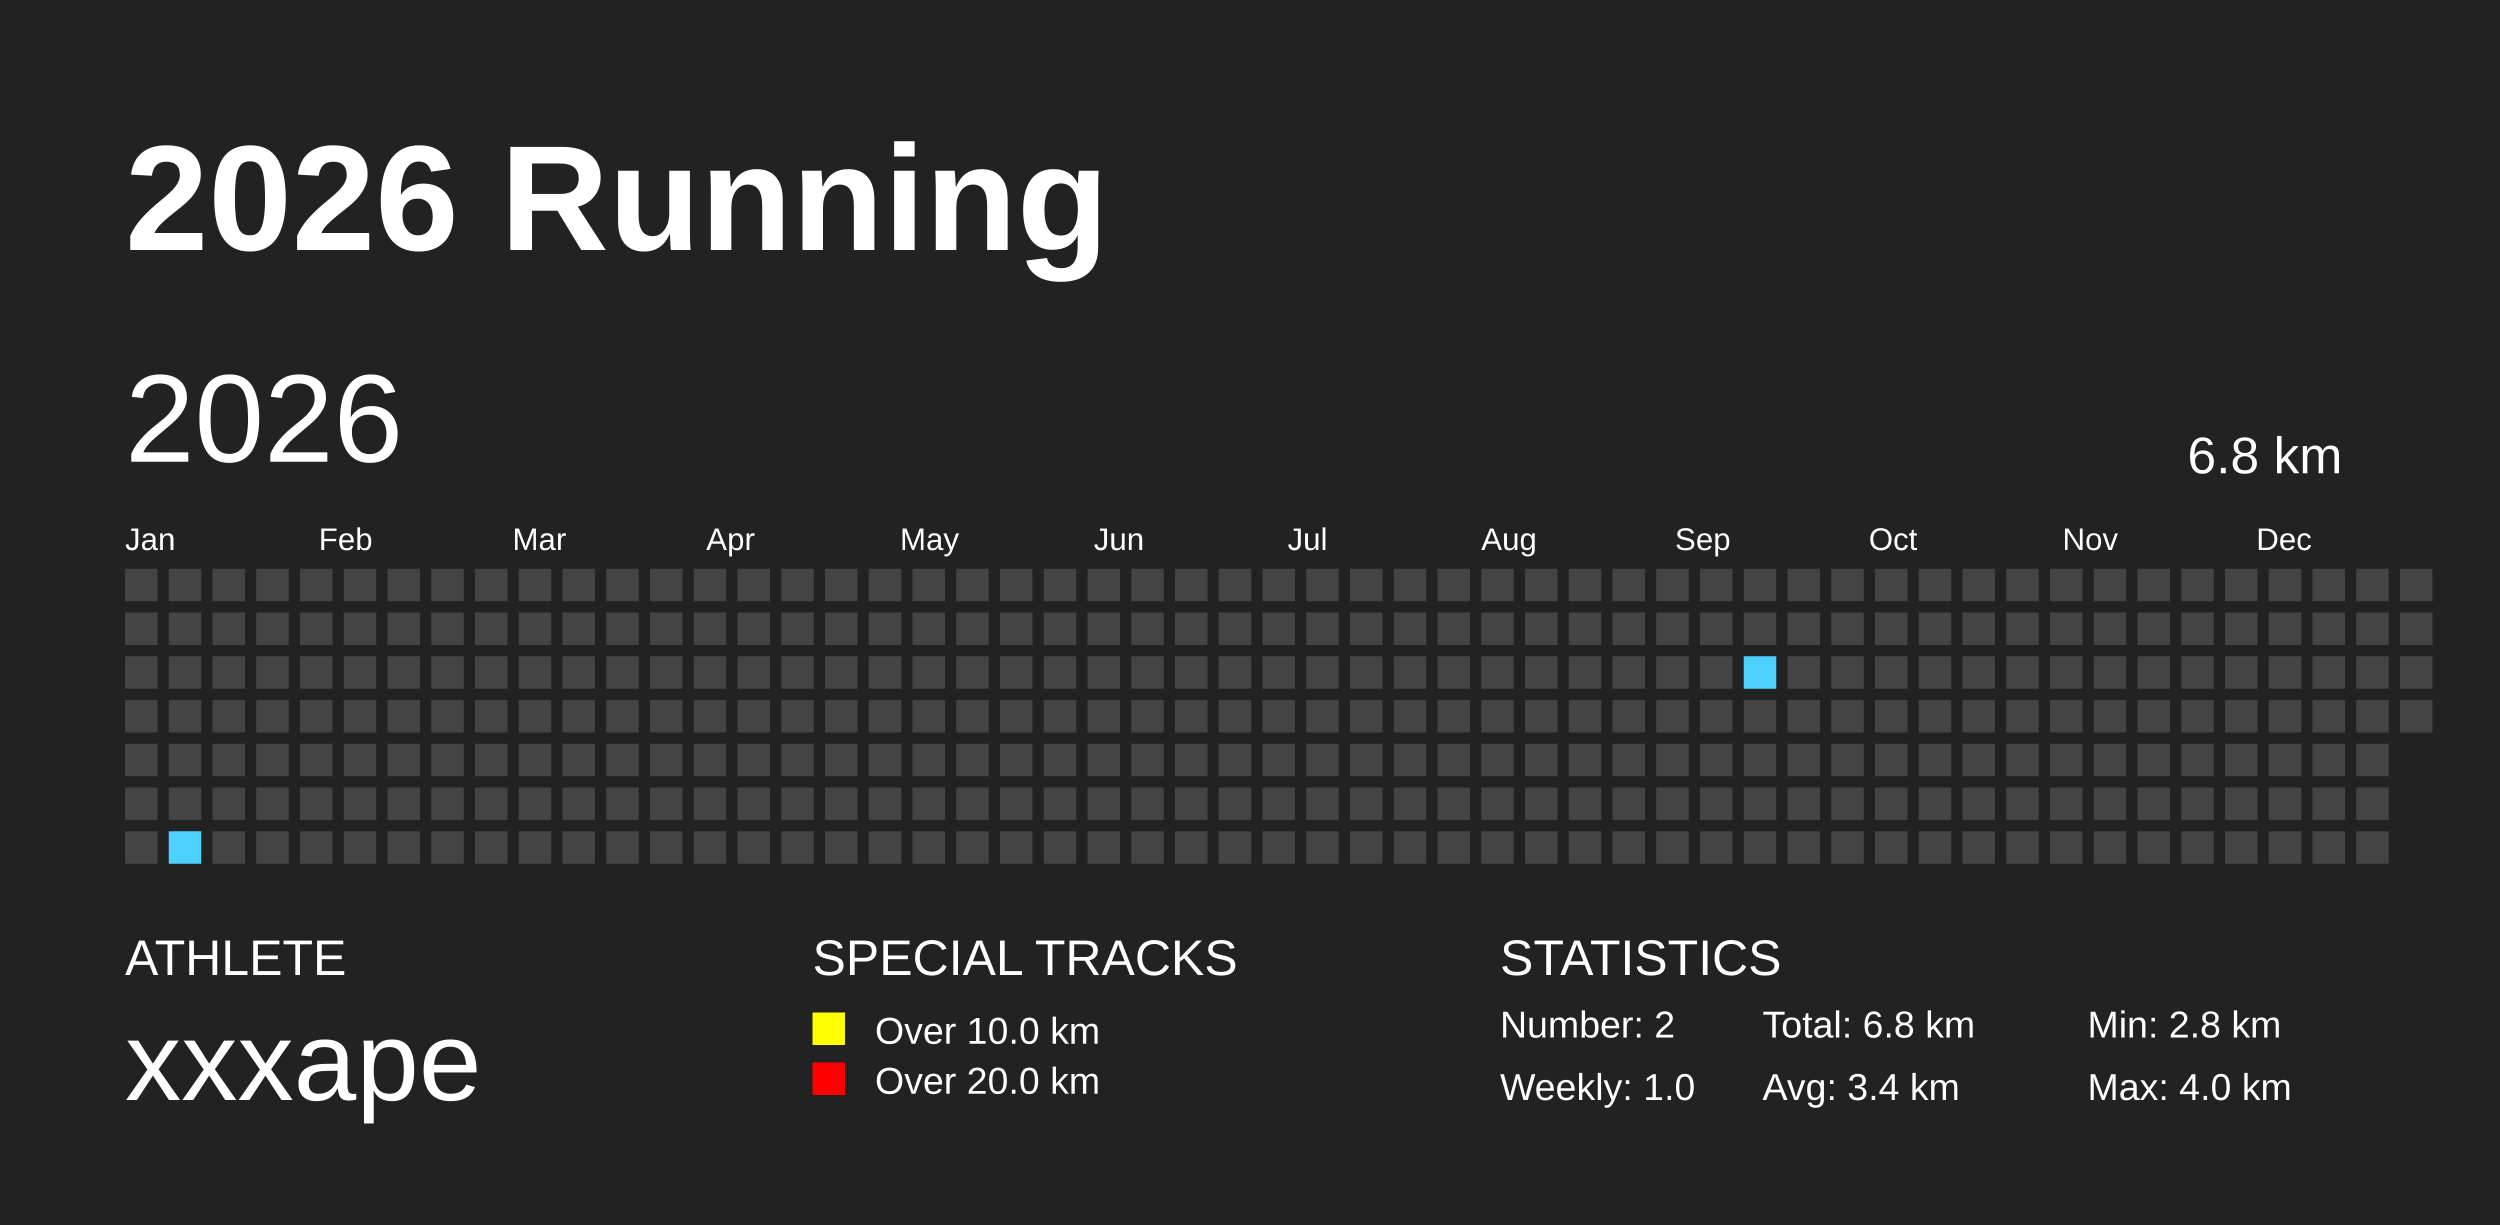
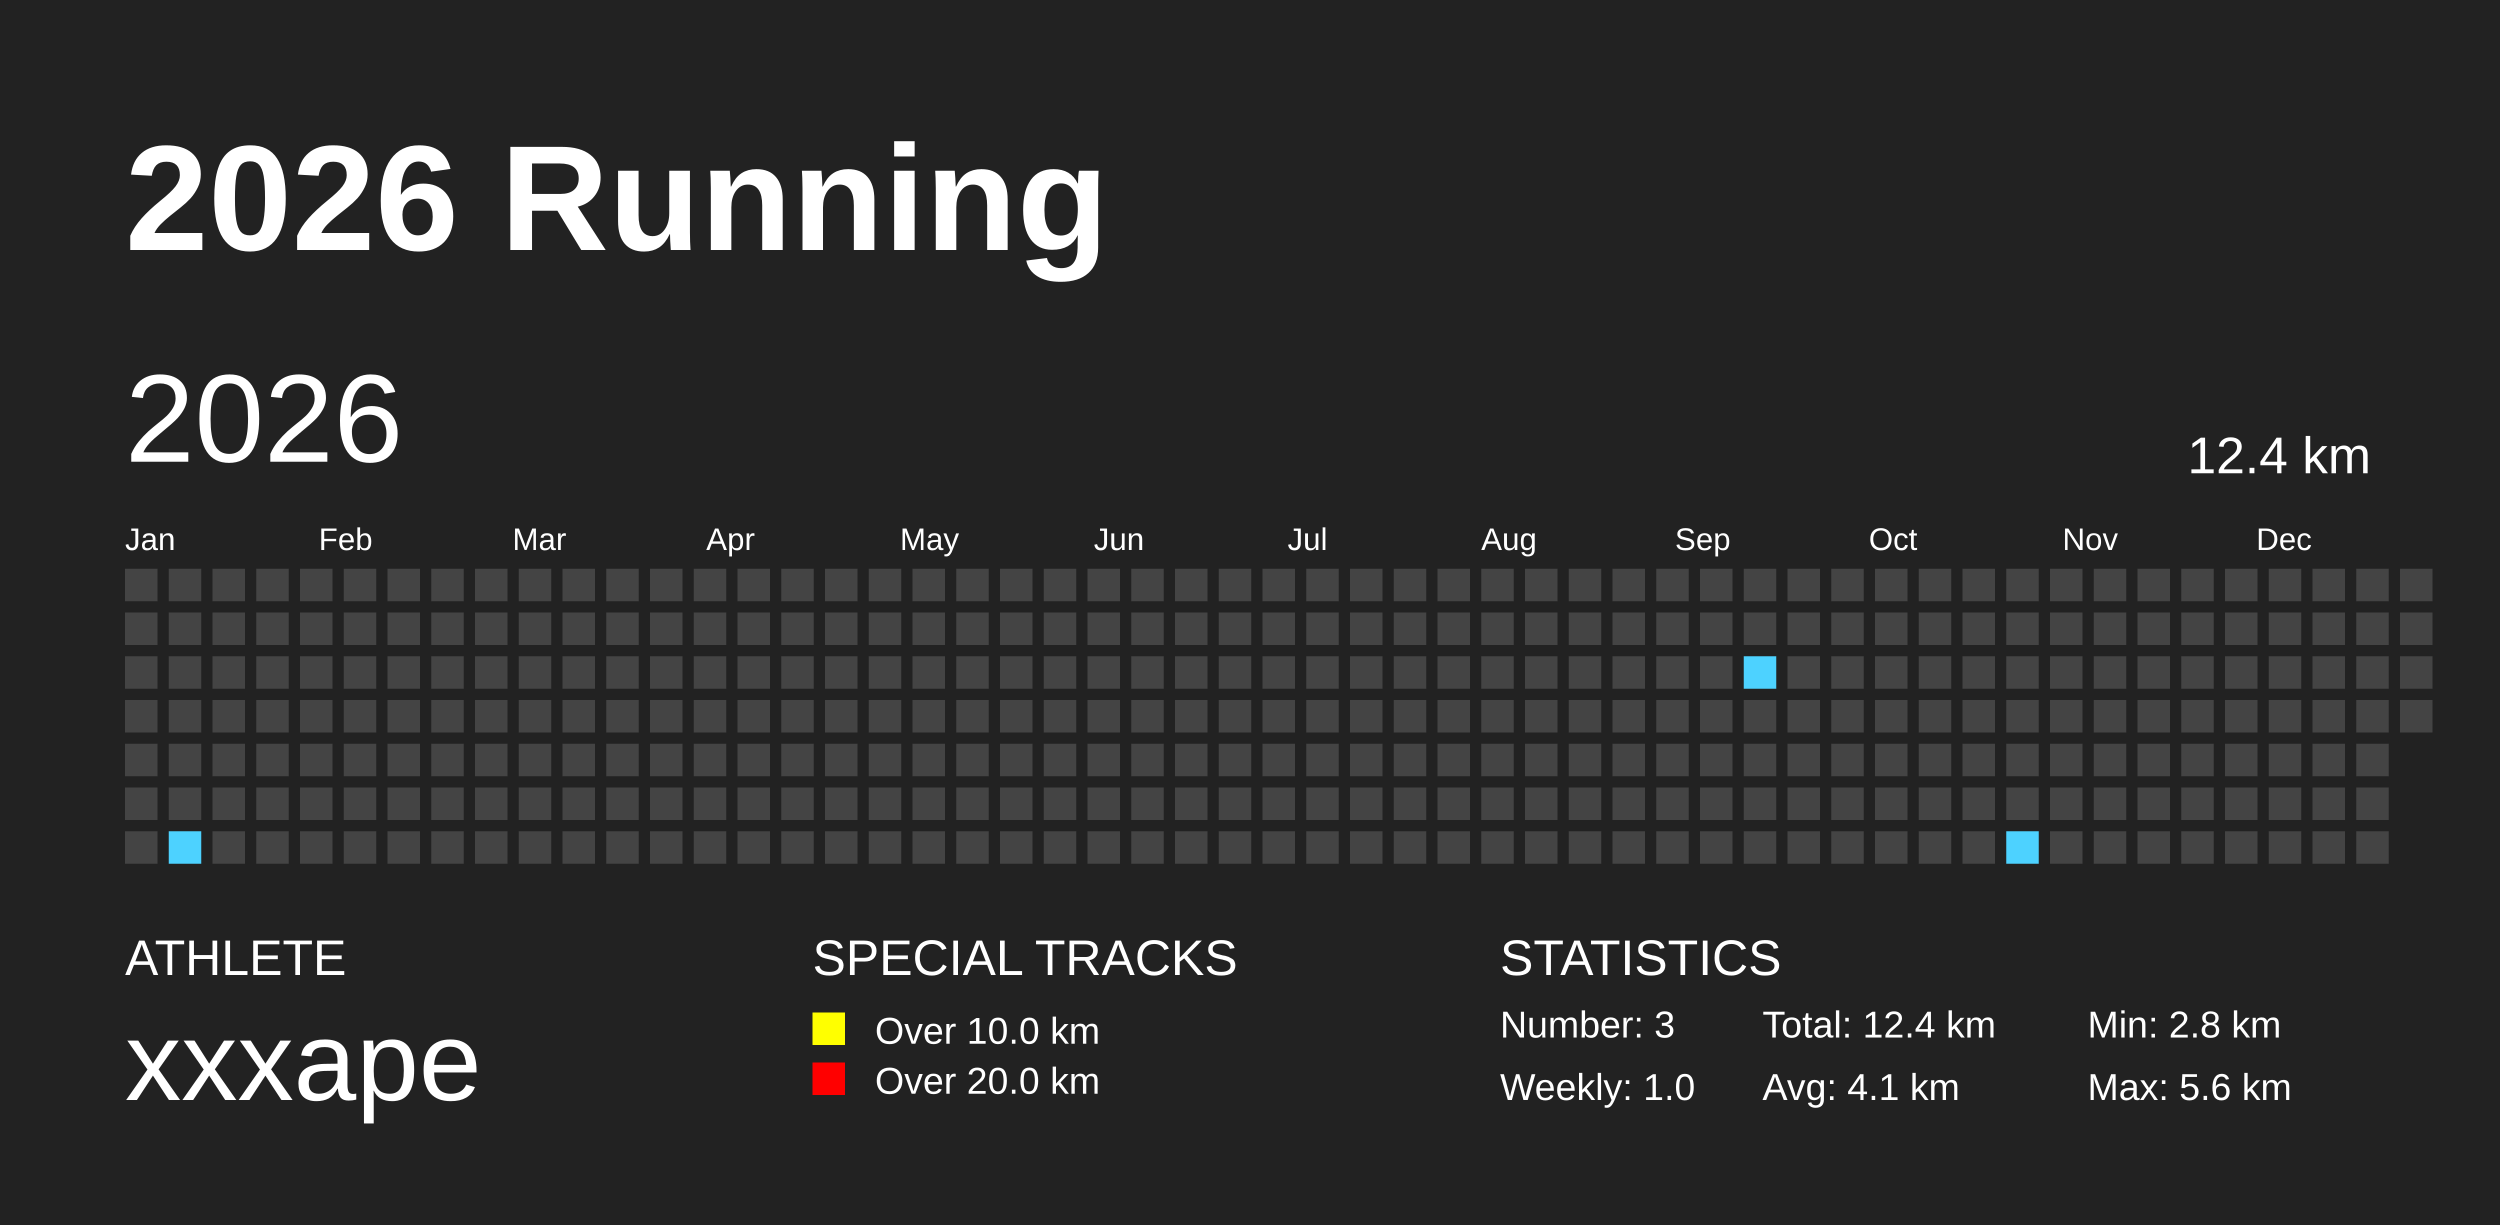
<svg xmlns="http://www.w3.org/2000/svg" baseProfile="full" height="98mm" version="1.1" viewBox="0,0,200,98" width="200mm">
  <defs />
  <rect fill="#222222" height="98" width="200" x="0" y="0" />
  <text fill="#FFFFFF" style="font-size:12px; font-family:Arial; font-weight:bold;" x="10" y="20">2026 Running</text>
  <text fill="#FFFFFF" style="font-size:4px; font-family:Arial" x="10" y="78">ATHLETE</text>
  <text fill="#FFFFFF" style="font-size:9px; font-family:Arial" x="10" y="88">xxxape</text>
  <text fill="#FFFFFF" style="font-size:4px; font-family:Arial" x="65" y="78">SPECIAL TRACKS</text>
  <rect fill="yellow" height="2.6" width="2.6" x="65" y="81" />
  <text fill="#FFFFFF" style="font-size:3px; font-family:Arial" x="70" y="83.5">Over 10.0 km</text>
  <rect fill="red" height="2.6" width="2.6" x="65" y="85" />
  <text fill="#FFFFFF" style="font-size:3px; font-family:Arial" x="70" y="87.5">Over 20.0 km</text>
  <text fill="#FFFFFF" style="font-size:4px; font-family:Arial" x="120" y="78">STATISTICS</text>
-   <text fill="#FFFFFF" style="font-size:3px; font-family:Arial" x="120" y="83">Number: 2</text>
+   <text fill="#FFFFFF" style="font-size:3px; font-family:Arial" x="120" y="83">Number: 3</text>
  <text fill="#FFFFFF" style="font-size:3px; font-family:Arial" x="120" y="88">Weekly: 1.0</text>
-   <text fill="#FFFFFF" style="font-size:3px; font-family:Arial" x="141" y="83">Total: 6.8 km</text>
-   <text fill="#FFFFFF" style="font-size:3px; font-family:Arial" x="141" y="88">Avg: 3.4 km</text>
+   <text fill="#FFFFFF" style="font-size:3px; font-family:Arial" x="141" y="83">Total: 12.4 km</text>
+   <text fill="#FFFFFF" style="font-size:3px; font-family:Arial" x="141" y="88">Avg: 4.1 km</text>
  <text fill="#FFFFFF" style="font-size:3px; font-family:Arial" x="167" y="83">Min: 2.8 km</text>
-   <text fill="#FFFFFF" style="font-size:3px; font-family:Arial" x="167" y="88">Max: 4.0 km</text>
+   <text fill="#FFFFFF" style="font-size:3px; font-family:Arial" x="167" y="88">Max: 5.6 km</text>
  <text dominant-baseline="hanging" fill="#FFFFFF" style="font-size:10.0px; font-family:Arial;" x="10" y="30">2026</text>
-   <text dominant-baseline="hanging" fill="#FFFFFF" style="font-size:4.125px; font-family:Arial;" x="175" y="35">6.8 km</text>
+   <text dominant-baseline="hanging" fill="#FFFFFF" style="font-size:4.125px; font-family:Arial;" x="175" y="35">12.4 km</text>
  <text fill="#FFFFFF" style="font-size:2.5px; font-family:Arial" x="10.0" y="44">Jan</text>
  <text fill="#FFFFFF" style="font-size:2.5px; font-family:Arial" x="25.5" y="44">Feb</text>
  <text fill="#FFFFFF" style="font-size:2.5px; font-family:Arial" x="41.0" y="44">Mar</text>
  <text fill="#FFFFFF" style="font-size:2.5px; font-family:Arial" x="56.5" y="44">Apr</text>
  <text fill="#FFFFFF" style="font-size:2.5px; font-family:Arial" x="72.0" y="44">May</text>
  <text fill="#FFFFFF" style="font-size:2.5px; font-family:Arial" x="87.5" y="44">Jun</text>
  <text fill="#FFFFFF" style="font-size:2.5px; font-family:Arial" x="103.0" y="44">Jul</text>
  <text fill="#FFFFFF" style="font-size:2.5px; font-family:Arial" x="118.5" y="44">Aug</text>
  <text fill="#FFFFFF" style="font-size:2.5px; font-family:Arial" x="134.0" y="44">Sep</text>
  <text fill="#FFFFFF" style="font-size:2.5px; font-family:Arial" x="149.5" y="44">Oct</text>
  <text fill="#FFFFFF" style="font-size:2.5px; font-family:Arial" x="165.0" y="44">Nov</text>
  <text fill="#FFFFFF" style="font-size:2.5px; font-family:Arial" x="180.5" y="44">Dec</text>
  <rect fill="#444444" height="2.6" width="2.6" x="10.0" y="45.5" />
  <rect fill="#444444" height="2.6" width="2.6" x="10.0" y="49.0" />
  <rect fill="#444444" height="2.6" width="2.6" x="10.0" y="52.5" />
  <rect fill="#444444" height="2.6" width="2.6" x="10.0" y="56.0" />
  <rect fill="#444444" height="2.6" width="2.6" x="10.0" y="59.5" />
  <rect fill="#444444" height="2.6" width="2.6" x="10.0" y="63.0" />
  <rect fill="#444444" height="2.6" width="2.6" x="10.0" y="66.5" />
  <rect fill="#444444" height="2.6" width="2.6" x="13.5" y="45.5" />
  <rect fill="#444444" height="2.6" width="2.6" x="13.5" y="49.0" />
  <rect fill="#444444" height="2.6" width="2.6" x="13.5" y="52.5" />
  <rect fill="#444444" height="2.6" width="2.6" x="13.5" y="56.0" />
  <rect fill="#444444" height="2.6" width="2.6" x="13.5" y="59.5" />
  <rect fill="#444444" height="2.6" width="2.6" x="13.5" y="63.0" />
  <rect fill="#4dd2ff" height="2.6" width="2.6" x="13.5" y="66.5" />
  <rect fill="#444444" height="2.6" width="2.6" x="17.0" y="45.5" />
  <rect fill="#444444" height="2.6" width="2.6" x="17.0" y="49.0" />
  <rect fill="#444444" height="2.6" width="2.6" x="17.0" y="52.5" />
  <rect fill="#444444" height="2.6" width="2.6" x="17.0" y="56.0" />
  <rect fill="#444444" height="2.6" width="2.6" x="17.0" y="59.5" />
  <rect fill="#444444" height="2.6" width="2.6" x="17.0" y="63.0" />
  <rect fill="#444444" height="2.6" width="2.6" x="17.0" y="66.5" />
  <rect fill="#444444" height="2.6" width="2.6" x="20.5" y="45.5" />
  <rect fill="#444444" height="2.6" width="2.6" x="20.5" y="49.0" />
  <rect fill="#444444" height="2.6" width="2.6" x="20.5" y="52.5" />
  <rect fill="#444444" height="2.6" width="2.6" x="20.5" y="56.0" />
  <rect fill="#444444" height="2.6" width="2.6" x="20.5" y="59.5" />
  <rect fill="#444444" height="2.6" width="2.6" x="20.5" y="63.0" />
  <rect fill="#444444" height="2.6" width="2.6" x="20.5" y="66.5" />
  <rect fill="#444444" height="2.6" width="2.6" x="24.0" y="45.5" />
  <rect fill="#444444" height="2.6" width="2.6" x="24.0" y="49.0" />
  <rect fill="#444444" height="2.6" width="2.6" x="24.0" y="52.5" />
  <rect fill="#444444" height="2.6" width="2.6" x="24.0" y="56.0" />
  <rect fill="#444444" height="2.6" width="2.6" x="24.0" y="59.5" />
  <rect fill="#444444" height="2.6" width="2.6" x="24.0" y="63.0" />
  <rect fill="#444444" height="2.6" width="2.6" x="24.0" y="66.5" />
  <rect fill="#444444" height="2.6" width="2.6" x="27.5" y="45.5" />
  <rect fill="#444444" height="2.6" width="2.6" x="27.5" y="49.0" />
  <rect fill="#444444" height="2.6" width="2.6" x="27.5" y="52.5" />
  <rect fill="#444444" height="2.6" width="2.6" x="27.5" y="56.0" />
  <rect fill="#444444" height="2.6" width="2.6" x="27.5" y="59.5" />
  <rect fill="#444444" height="2.6" width="2.6" x="27.5" y="63.0" />
  <rect fill="#444444" height="2.6" width="2.6" x="27.5" y="66.5" />
  <rect fill="#444444" height="2.6" width="2.6" x="31.0" y="45.5" />
  <rect fill="#444444" height="2.6" width="2.6" x="31.0" y="49.0" />
  <rect fill="#444444" height="2.6" width="2.6" x="31.0" y="52.5" />
  <rect fill="#444444" height="2.6" width="2.6" x="31.0" y="56.0" />
  <rect fill="#444444" height="2.6" width="2.6" x="31.0" y="59.5" />
  <rect fill="#444444" height="2.6" width="2.6" x="31.0" y="63.0" />
  <rect fill="#444444" height="2.6" width="2.6" x="31.0" y="66.5" />
  <rect fill="#444444" height="2.6" width="2.6" x="34.5" y="45.5" />
  <rect fill="#444444" height="2.6" width="2.6" x="34.5" y="49.0" />
  <rect fill="#444444" height="2.6" width="2.6" x="34.5" y="52.5" />
  <rect fill="#444444" height="2.6" width="2.6" x="34.5" y="56.0" />
  <rect fill="#444444" height="2.6" width="2.6" x="34.5" y="59.5" />
  <rect fill="#444444" height="2.6" width="2.6" x="34.5" y="63.0" />
  <rect fill="#444444" height="2.6" width="2.6" x="34.5" y="66.5" />
  <rect fill="#444444" height="2.6" width="2.6" x="38.0" y="45.5" />
  <rect fill="#444444" height="2.6" width="2.6" x="38.0" y="49.0" />
  <rect fill="#444444" height="2.6" width="2.6" x="38.0" y="52.5" />
  <rect fill="#444444" height="2.6" width="2.6" x="38.0" y="56.0" />
  <rect fill="#444444" height="2.6" width="2.6" x="38.0" y="59.5" />
  <rect fill="#444444" height="2.6" width="2.6" x="38.0" y="63.0" />
  <rect fill="#444444" height="2.6" width="2.6" x="38.0" y="66.5" />
  <rect fill="#444444" height="2.6" width="2.6" x="41.5" y="45.5" />
  <rect fill="#444444" height="2.6" width="2.6" x="41.5" y="49.0" />
  <rect fill="#444444" height="2.6" width="2.6" x="41.5" y="52.5" />
  <rect fill="#444444" height="2.6" width="2.6" x="41.5" y="56.0" />
  <rect fill="#444444" height="2.6" width="2.6" x="41.5" y="59.5" />
  <rect fill="#444444" height="2.6" width="2.6" x="41.5" y="63.0" />
  <rect fill="#444444" height="2.6" width="2.6" x="41.5" y="66.5" />
  <rect fill="#444444" height="2.6" width="2.6" x="45.0" y="45.5" />
  <rect fill="#444444" height="2.6" width="2.6" x="45.0" y="49.0" />
  <rect fill="#444444" height="2.6" width="2.6" x="45.0" y="52.5" />
  <rect fill="#444444" height="2.6" width="2.6" x="45.0" y="56.0" />
  <rect fill="#444444" height="2.6" width="2.6" x="45.0" y="59.5" />
  <rect fill="#444444" height="2.6" width="2.6" x="45.0" y="63.0" />
  <rect fill="#444444" height="2.6" width="2.6" x="45.0" y="66.5" />
  <rect fill="#444444" height="2.6" width="2.6" x="48.5" y="45.5" />
  <rect fill="#444444" height="2.6" width="2.6" x="48.5" y="49.0" />
  <rect fill="#444444" height="2.6" width="2.6" x="48.5" y="52.5" />
  <rect fill="#444444" height="2.6" width="2.6" x="48.5" y="56.0" />
  <rect fill="#444444" height="2.6" width="2.6" x="48.5" y="59.5" />
  <rect fill="#444444" height="2.6" width="2.6" x="48.5" y="63.0" />
  <rect fill="#444444" height="2.6" width="2.6" x="48.5" y="66.5" />
  <rect fill="#444444" height="2.6" width="2.6" x="52.0" y="45.5" />
  <rect fill="#444444" height="2.6" width="2.6" x="52.0" y="49.0" />
  <rect fill="#444444" height="2.6" width="2.6" x="52.0" y="52.5" />
  <rect fill="#444444" height="2.6" width="2.6" x="52.0" y="56.0" />
  <rect fill="#444444" height="2.6" width="2.6" x="52.0" y="59.5" />
  <rect fill="#444444" height="2.6" width="2.6" x="52.0" y="63.0" />
  <rect fill="#444444" height="2.6" width="2.6" x="52.0" y="66.5" />
  <rect fill="#444444" height="2.6" width="2.6" x="55.5" y="45.5" />
  <rect fill="#444444" height="2.6" width="2.6" x="55.5" y="49.0" />
  <rect fill="#444444" height="2.6" width="2.6" x="55.5" y="52.5" />
  <rect fill="#444444" height="2.6" width="2.6" x="55.5" y="56.0" />
  <rect fill="#444444" height="2.6" width="2.6" x="55.5" y="59.5" />
  <rect fill="#444444" height="2.6" width="2.6" x="55.5" y="63.0" />
  <rect fill="#444444" height="2.6" width="2.6" x="55.5" y="66.5" />
  <rect fill="#444444" height="2.6" width="2.6" x="59.0" y="45.5" />
  <rect fill="#444444" height="2.6" width="2.6" x="59.0" y="49.0" />
  <rect fill="#444444" height="2.6" width="2.6" x="59.0" y="52.5" />
  <rect fill="#444444" height="2.6" width="2.6" x="59.0" y="56.0" />
  <rect fill="#444444" height="2.6" width="2.6" x="59.0" y="59.5" />
  <rect fill="#444444" height="2.6" width="2.6" x="59.0" y="63.0" />
  <rect fill="#444444" height="2.6" width="2.6" x="59.0" y="66.5" />
  <rect fill="#444444" height="2.6" width="2.6" x="62.5" y="45.5" />
  <rect fill="#444444" height="2.6" width="2.6" x="62.5" y="49.0" />
  <rect fill="#444444" height="2.6" width="2.6" x="62.5" y="52.5" />
  <rect fill="#444444" height="2.6" width="2.6" x="62.5" y="56.0" />
  <rect fill="#444444" height="2.6" width="2.6" x="62.5" y="59.5" />
  <rect fill="#444444" height="2.6" width="2.6" x="62.5" y="63.0" />
  <rect fill="#444444" height="2.6" width="2.6" x="62.5" y="66.5" />
  <rect fill="#444444" height="2.6" width="2.6" x="66.0" y="45.5" />
  <rect fill="#444444" height="2.6" width="2.6" x="66.0" y="49.0" />
  <rect fill="#444444" height="2.6" width="2.6" x="66.0" y="52.5" />
  <rect fill="#444444" height="2.6" width="2.6" x="66.0" y="56.0" />
  <rect fill="#444444" height="2.6" width="2.6" x="66.0" y="59.5" />
  <rect fill="#444444" height="2.6" width="2.6" x="66.0" y="63.0" />
  <rect fill="#444444" height="2.6" width="2.6" x="66.0" y="66.5" />
  <rect fill="#444444" height="2.6" width="2.6" x="69.5" y="45.5" />
  <rect fill="#444444" height="2.6" width="2.6" x="69.5" y="49.0" />
  <rect fill="#444444" height="2.6" width="2.6" x="69.5" y="52.5" />
  <rect fill="#444444" height="2.6" width="2.6" x="69.5" y="56.0" />
  <rect fill="#444444" height="2.6" width="2.6" x="69.5" y="59.5" />
  <rect fill="#444444" height="2.6" width="2.6" x="69.5" y="63.0" />
  <rect fill="#444444" height="2.6" width="2.6" x="69.5" y="66.5" />
  <rect fill="#444444" height="2.6" width="2.6" x="73.0" y="45.5" />
  <rect fill="#444444" height="2.6" width="2.6" x="73.0" y="49.0" />
  <rect fill="#444444" height="2.6" width="2.6" x="73.0" y="52.5" />
  <rect fill="#444444" height="2.6" width="2.6" x="73.0" y="56.0" />
  <rect fill="#444444" height="2.6" width="2.6" x="73.0" y="59.5" />
  <rect fill="#444444" height="2.6" width="2.6" x="73.0" y="63.0" />
  <rect fill="#444444" height="2.6" width="2.6" x="73.0" y="66.5" />
  <rect fill="#444444" height="2.6" width="2.6" x="76.5" y="45.5" />
  <rect fill="#444444" height="2.6" width="2.6" x="76.5" y="49.0" />
  <rect fill="#444444" height="2.6" width="2.6" x="76.5" y="52.5" />
  <rect fill="#444444" height="2.6" width="2.6" x="76.5" y="56.0" />
  <rect fill="#444444" height="2.6" width="2.6" x="76.5" y="59.5" />
  <rect fill="#444444" height="2.6" width="2.6" x="76.5" y="63.0" />
  <rect fill="#444444" height="2.6" width="2.6" x="76.5" y="66.5" />
  <rect fill="#444444" height="2.6" width="2.6" x="80.0" y="45.5" />
  <rect fill="#444444" height="2.6" width="2.6" x="80.0" y="49.0" />
  <rect fill="#444444" height="2.6" width="2.6" x="80.0" y="52.5" />
  <rect fill="#444444" height="2.6" width="2.6" x="80.0" y="56.0" />
  <rect fill="#444444" height="2.6" width="2.6" x="80.0" y="59.5" />
  <rect fill="#444444" height="2.6" width="2.6" x="80.0" y="63.0" />
  <rect fill="#444444" height="2.6" width="2.6" x="80.0" y="66.5" />
  <rect fill="#444444" height="2.6" width="2.6" x="83.5" y="45.5" />
  <rect fill="#444444" height="2.6" width="2.6" x="83.5" y="49.0" />
  <rect fill="#444444" height="2.6" width="2.6" x="83.5" y="52.5" />
  <rect fill="#444444" height="2.6" width="2.6" x="83.5" y="56.0" />
  <rect fill="#444444" height="2.6" width="2.6" x="83.5" y="59.5" />
  <rect fill="#444444" height="2.6" width="2.6" x="83.5" y="63.0" />
  <rect fill="#444444" height="2.6" width="2.6" x="83.5" y="66.5" />
  <rect fill="#444444" height="2.6" width="2.6" x="87.0" y="45.5" />
  <rect fill="#444444" height="2.6" width="2.6" x="87.0" y="49.0" />
  <rect fill="#444444" height="2.6" width="2.6" x="87.0" y="52.5" />
  <rect fill="#444444" height="2.6" width="2.6" x="87.0" y="56.0" />
  <rect fill="#444444" height="2.6" width="2.6" x="87.0" y="59.5" />
  <rect fill="#444444" height="2.6" width="2.6" x="87.0" y="63.0" />
  <rect fill="#444444" height="2.6" width="2.6" x="87.0" y="66.5" />
  <rect fill="#444444" height="2.6" width="2.6" x="90.5" y="45.5" />
  <rect fill="#444444" height="2.6" width="2.6" x="90.5" y="49.0" />
  <rect fill="#444444" height="2.6" width="2.6" x="90.5" y="52.5" />
  <rect fill="#444444" height="2.6" width="2.6" x="90.5" y="56.0" />
  <rect fill="#444444" height="2.6" width="2.6" x="90.5" y="59.5" />
  <rect fill="#444444" height="2.6" width="2.6" x="90.5" y="63.0" />
  <rect fill="#444444" height="2.6" width="2.6" x="90.5" y="66.5" />
  <rect fill="#444444" height="2.6" width="2.6" x="94.0" y="45.5" />
  <rect fill="#444444" height="2.6" width="2.6" x="94.0" y="49.0" />
  <rect fill="#444444" height="2.6" width="2.6" x="94.0" y="52.5" />
  <rect fill="#444444" height="2.6" width="2.6" x="94.0" y="56.0" />
  <rect fill="#444444" height="2.6" width="2.6" x="94.0" y="59.5" />
  <rect fill="#444444" height="2.6" width="2.6" x="94.0" y="63.0" />
  <rect fill="#444444" height="2.6" width="2.6" x="94.0" y="66.5" />
  <rect fill="#444444" height="2.6" width="2.6" x="97.5" y="45.5" />
  <rect fill="#444444" height="2.6" width="2.6" x="97.5" y="49.0" />
  <rect fill="#444444" height="2.6" width="2.6" x="97.5" y="52.5" />
  <rect fill="#444444" height="2.6" width="2.6" x="97.5" y="56.0" />
  <rect fill="#444444" height="2.6" width="2.6" x="97.5" y="59.5" />
  <rect fill="#444444" height="2.6" width="2.6" x="97.5" y="63.0" />
  <rect fill="#444444" height="2.6" width="2.6" x="97.5" y="66.5" />
  <rect fill="#444444" height="2.6" width="2.6" x="101.0" y="45.5" />
  <rect fill="#444444" height="2.6" width="2.6" x="101.0" y="49.0" />
  <rect fill="#444444" height="2.6" width="2.6" x="101.0" y="52.5" />
  <rect fill="#444444" height="2.6" width="2.6" x="101.0" y="56.0" />
  <rect fill="#444444" height="2.6" width="2.6" x="101.0" y="59.5" />
  <rect fill="#444444" height="2.6" width="2.6" x="101.0" y="63.0" />
  <rect fill="#444444" height="2.6" width="2.6" x="101.0" y="66.5" />
  <rect fill="#444444" height="2.6" width="2.6" x="104.5" y="45.5" />
  <rect fill="#444444" height="2.6" width="2.6" x="104.5" y="49.0" />
  <rect fill="#444444" height="2.6" width="2.6" x="104.5" y="52.5" />
  <rect fill="#444444" height="2.6" width="2.6" x="104.5" y="56.0" />
  <rect fill="#444444" height="2.6" width="2.6" x="104.5" y="59.5" />
  <rect fill="#444444" height="2.6" width="2.6" x="104.5" y="63.0" />
  <rect fill="#444444" height="2.6" width="2.6" x="104.5" y="66.5" />
  <rect fill="#444444" height="2.6" width="2.6" x="108.0" y="45.5" />
  <rect fill="#444444" height="2.6" width="2.6" x="108.0" y="49.0" />
  <rect fill="#444444" height="2.6" width="2.6" x="108.0" y="52.5" />
  <rect fill="#444444" height="2.6" width="2.6" x="108.0" y="56.0" />
  <rect fill="#444444" height="2.6" width="2.6" x="108.0" y="59.5" />
  <rect fill="#444444" height="2.6" width="2.6" x="108.0" y="63.0" />
  <rect fill="#444444" height="2.6" width="2.6" x="108.0" y="66.5" />
  <rect fill="#444444" height="2.6" width="2.6" x="111.5" y="45.5" />
  <rect fill="#444444" height="2.6" width="2.6" x="111.5" y="49.0" />
  <rect fill="#444444" height="2.6" width="2.6" x="111.5" y="52.5" />
  <rect fill="#444444" height="2.6" width="2.6" x="111.5" y="56.0" />
  <rect fill="#444444" height="2.6" width="2.6" x="111.5" y="59.5" />
  <rect fill="#444444" height="2.6" width="2.6" x="111.5" y="63.0" />
  <rect fill="#444444" height="2.6" width="2.6" x="111.5" y="66.5" />
  <rect fill="#444444" height="2.6" width="2.6" x="115.0" y="45.5" />
  <rect fill="#444444" height="2.6" width="2.6" x="115.0" y="49.0" />
  <rect fill="#444444" height="2.6" width="2.6" x="115.0" y="52.5" />
  <rect fill="#444444" height="2.6" width="2.6" x="115.0" y="56.0" />
  <rect fill="#444444" height="2.6" width="2.6" x="115.0" y="59.5" />
  <rect fill="#444444" height="2.6" width="2.6" x="115.0" y="63.0" />
  <rect fill="#444444" height="2.6" width="2.6" x="115.0" y="66.5" />
  <rect fill="#444444" height="2.6" width="2.6" x="118.5" y="45.5" />
  <rect fill="#444444" height="2.6" width="2.6" x="118.5" y="49.0" />
  <rect fill="#444444" height="2.6" width="2.6" x="118.5" y="52.5" />
  <rect fill="#444444" height="2.6" width="2.6" x="118.5" y="56.0" />
  <rect fill="#444444" height="2.6" width="2.6" x="118.5" y="59.5" />
  <rect fill="#444444" height="2.6" width="2.6" x="118.5" y="63.0" />
  <rect fill="#444444" height="2.6" width="2.6" x="118.5" y="66.5" />
  <rect fill="#444444" height="2.6" width="2.6" x="122.0" y="45.5" />
  <rect fill="#444444" height="2.6" width="2.6" x="122.0" y="49.0" />
  <rect fill="#444444" height="2.6" width="2.6" x="122.0" y="52.5" />
  <rect fill="#444444" height="2.6" width="2.6" x="122.0" y="56.0" />
  <rect fill="#444444" height="2.6" width="2.6" x="122.0" y="59.5" />
  <rect fill="#444444" height="2.6" width="2.6" x="122.0" y="63.0" />
  <rect fill="#444444" height="2.6" width="2.6" x="122.0" y="66.5" />
  <rect fill="#444444" height="2.6" width="2.6" x="125.5" y="45.5" />
  <rect fill="#444444" height="2.6" width="2.6" x="125.5" y="49.0" />
  <rect fill="#444444" height="2.6" width="2.6" x="125.5" y="52.5" />
  <rect fill="#444444" height="2.6" width="2.6" x="125.5" y="56.0" />
  <rect fill="#444444" height="2.6" width="2.6" x="125.5" y="59.5" />
  <rect fill="#444444" height="2.6" width="2.6" x="125.5" y="63.0" />
  <rect fill="#444444" height="2.6" width="2.6" x="125.5" y="66.5" />
  <rect fill="#444444" height="2.6" width="2.6" x="129.0" y="45.5" />
  <rect fill="#444444" height="2.6" width="2.6" x="129.0" y="49.0" />
  <rect fill="#444444" height="2.6" width="2.6" x="129.0" y="52.5" />
  <rect fill="#444444" height="2.6" width="2.6" x="129.0" y="56.0" />
  <rect fill="#444444" height="2.6" width="2.6" x="129.0" y="59.5" />
  <rect fill="#444444" height="2.6" width="2.6" x="129.0" y="63.0" />
  <rect fill="#444444" height="2.6" width="2.6" x="129.0" y="66.5" />
  <rect fill="#444444" height="2.6" width="2.6" x="132.5" y="45.5" />
  <rect fill="#444444" height="2.6" width="2.6" x="132.5" y="49.0" />
  <rect fill="#444444" height="2.6" width="2.6" x="132.5" y="52.5" />
  <rect fill="#444444" height="2.6" width="2.6" x="132.5" y="56.0" />
  <rect fill="#444444" height="2.6" width="2.6" x="132.5" y="59.5" />
  <rect fill="#444444" height="2.6" width="2.6" x="132.5" y="63.0" />
  <rect fill="#444444" height="2.6" width="2.6" x="132.5" y="66.5" />
  <rect fill="#444444" height="2.6" width="2.6" x="136.0" y="45.5" />
  <rect fill="#444444" height="2.6" width="2.6" x="136.0" y="49.0" />
  <rect fill="#444444" height="2.6" width="2.6" x="136.0" y="52.5" />
  <rect fill="#444444" height="2.6" width="2.6" x="136.0" y="56.0" />
  <rect fill="#444444" height="2.6" width="2.6" x="136.0" y="59.5" />
  <rect fill="#444444" height="2.6" width="2.6" x="136.0" y="63.0" />
  <rect fill="#444444" height="2.6" width="2.6" x="136.0" y="66.5" />
  <rect fill="#444444" height="2.6" width="2.6" x="139.5" y="45.5" />
  <rect fill="#444444" height="2.6" width="2.6" x="139.5" y="49.0" />
  <rect fill="#4dd2ff" height="2.6" width="2.6" x="139.5" y="52.5" />
  <rect fill="#444444" height="2.6" width="2.6" x="139.5" y="56.0" />
  <rect fill="#444444" height="2.6" width="2.6" x="139.5" y="59.5" />
  <rect fill="#444444" height="2.6" width="2.6" x="139.5" y="63.0" />
  <rect fill="#444444" height="2.6" width="2.6" x="139.5" y="66.5" />
  <rect fill="#444444" height="2.6" width="2.6" x="143.0" y="45.5" />
  <rect fill="#444444" height="2.6" width="2.6" x="143.0" y="49.0" />
  <rect fill="#444444" height="2.6" width="2.6" x="143.0" y="52.5" />
  <rect fill="#444444" height="2.6" width="2.6" x="143.0" y="56.0" />
  <rect fill="#444444" height="2.6" width="2.6" x="143.0" y="59.5" />
  <rect fill="#444444" height="2.6" width="2.6" x="143.0" y="63.0" />
  <rect fill="#444444" height="2.6" width="2.6" x="143.0" y="66.5" />
  <rect fill="#444444" height="2.6" width="2.6" x="146.5" y="45.5" />
  <rect fill="#444444" height="2.6" width="2.6" x="146.5" y="49.0" />
  <rect fill="#444444" height="2.6" width="2.6" x="146.5" y="52.5" />
  <rect fill="#444444" height="2.6" width="2.6" x="146.5" y="56.0" />
  <rect fill="#444444" height="2.6" width="2.6" x="146.5" y="59.5" />
  <rect fill="#444444" height="2.6" width="2.6" x="146.5" y="63.0" />
  <rect fill="#444444" height="2.6" width="2.6" x="146.5" y="66.5" />
  <rect fill="#444444" height="2.6" width="2.6" x="150.0" y="45.5" />
  <rect fill="#444444" height="2.6" width="2.6" x="150.0" y="49.0" />
  <rect fill="#444444" height="2.6" width="2.6" x="150.0" y="52.5" />
  <rect fill="#444444" height="2.6" width="2.6" x="150.0" y="56.0" />
  <rect fill="#444444" height="2.6" width="2.6" x="150.0" y="59.5" />
  <rect fill="#444444" height="2.6" width="2.6" x="150.0" y="63.0" />
  <rect fill="#444444" height="2.6" width="2.6" x="150.0" y="66.5" />
  <rect fill="#444444" height="2.6" width="2.6" x="153.5" y="45.5" />
  <rect fill="#444444" height="2.6" width="2.6" x="153.5" y="49.0" />
  <rect fill="#444444" height="2.6" width="2.6" x="153.5" y="52.5" />
  <rect fill="#444444" height="2.6" width="2.6" x="153.5" y="56.0" />
  <rect fill="#444444" height="2.6" width="2.6" x="153.5" y="59.5" />
  <rect fill="#444444" height="2.6" width="2.6" x="153.5" y="63.0" />
  <rect fill="#444444" height="2.6" width="2.6" x="153.5" y="66.5" />
  <rect fill="#444444" height="2.6" width="2.6" x="157.0" y="45.5" />
  <rect fill="#444444" height="2.6" width="2.6" x="157.0" y="49.0" />
  <rect fill="#444444" height="2.6" width="2.6" x="157.0" y="52.5" />
  <rect fill="#444444" height="2.6" width="2.6" x="157.0" y="56.0" />
  <rect fill="#444444" height="2.6" width="2.6" x="157.0" y="59.5" />
  <rect fill="#444444" height="2.6" width="2.6" x="157.0" y="63.0" />
  <rect fill="#444444" height="2.6" width="2.6" x="157.0" y="66.5" />
  <rect fill="#444444" height="2.6" width="2.6" x="160.5" y="45.5" />
  <rect fill="#444444" height="2.6" width="2.6" x="160.5" y="49.0" />
  <rect fill="#444444" height="2.6" width="2.6" x="160.5" y="52.5" />
  <rect fill="#444444" height="2.6" width="2.6" x="160.5" y="56.0" />
  <rect fill="#444444" height="2.6" width="2.6" x="160.5" y="59.5" />
  <rect fill="#444444" height="2.6" width="2.6" x="160.5" y="63.0" />
-   <rect fill="#444444" height="2.6" width="2.6" x="160.5" y="66.5" />
+   <rect fill="#4dd2ff" height="2.6" width="2.6" x="160.5" y="66.5" />
  <rect fill="#444444" height="2.6" width="2.6" x="164.0" y="45.5" />
  <rect fill="#444444" height="2.6" width="2.6" x="164.0" y="49.0" />
  <rect fill="#444444" height="2.6" width="2.6" x="164.0" y="52.5" />
  <rect fill="#444444" height="2.6" width="2.6" x="164.0" y="56.0" />
  <rect fill="#444444" height="2.6" width="2.6" x="164.0" y="59.5" />
  <rect fill="#444444" height="2.6" width="2.6" x="164.0" y="63.0" />
  <rect fill="#444444" height="2.6" width="2.6" x="164.0" y="66.5" />
  <rect fill="#444444" height="2.6" width="2.6" x="167.5" y="45.5" />
  <rect fill="#444444" height="2.6" width="2.6" x="167.5" y="49.0" />
  <rect fill="#444444" height="2.6" width="2.6" x="167.5" y="52.5" />
  <rect fill="#444444" height="2.6" width="2.6" x="167.5" y="56.0" />
  <rect fill="#444444" height="2.6" width="2.6" x="167.5" y="59.5" />
  <rect fill="#444444" height="2.6" width="2.6" x="167.5" y="63.0" />
  <rect fill="#444444" height="2.6" width="2.6" x="167.5" y="66.5" />
  <rect fill="#444444" height="2.6" width="2.6" x="171.0" y="45.5" />
  <rect fill="#444444" height="2.6" width="2.6" x="171.0" y="49.0" />
  <rect fill="#444444" height="2.6" width="2.6" x="171.0" y="52.5" />
  <rect fill="#444444" height="2.6" width="2.6" x="171.0" y="56.0" />
  <rect fill="#444444" height="2.6" width="2.6" x="171.0" y="59.5" />
  <rect fill="#444444" height="2.6" width="2.6" x="171.0" y="63.0" />
  <rect fill="#444444" height="2.6" width="2.6" x="171.0" y="66.5" />
  <rect fill="#444444" height="2.6" width="2.6" x="174.5" y="45.5" />
  <rect fill="#444444" height="2.6" width="2.6" x="174.5" y="49.0" />
  <rect fill="#444444" height="2.6" width="2.6" x="174.5" y="52.5" />
  <rect fill="#444444" height="2.6" width="2.6" x="174.5" y="56.0" />
  <rect fill="#444444" height="2.6" width="2.6" x="174.5" y="59.5" />
  <rect fill="#444444" height="2.6" width="2.6" x="174.5" y="63.0" />
  <rect fill="#444444" height="2.6" width="2.6" x="174.5" y="66.5" />
  <rect fill="#444444" height="2.6" width="2.6" x="178.0" y="45.5" />
  <rect fill="#444444" height="2.6" width="2.6" x="178.0" y="49.0" />
  <rect fill="#444444" height="2.6" width="2.6" x="178.0" y="52.5" />
  <rect fill="#444444" height="2.6" width="2.6" x="178.0" y="56.0" />
  <rect fill="#444444" height="2.6" width="2.6" x="178.0" y="59.5" />
  <rect fill="#444444" height="2.6" width="2.6" x="178.0" y="63.0" />
  <rect fill="#444444" height="2.6" width="2.6" x="178.0" y="66.5" />
  <rect fill="#444444" height="2.6" width="2.6" x="181.5" y="45.5" />
  <rect fill="#444444" height="2.6" width="2.6" x="181.5" y="49.0" />
  <rect fill="#444444" height="2.6" width="2.6" x="181.5" y="52.5" />
  <rect fill="#444444" height="2.6" width="2.6" x="181.5" y="56.0" />
  <rect fill="#444444" height="2.6" width="2.6" x="181.5" y="59.5" />
  <rect fill="#444444" height="2.6" width="2.6" x="181.5" y="63.0" />
  <rect fill="#444444" height="2.6" width="2.6" x="181.5" y="66.5" />
  <rect fill="#444444" height="2.6" width="2.6" x="185.0" y="45.5" />
  <rect fill="#444444" height="2.6" width="2.6" x="185.0" y="49.0" />
  <rect fill="#444444" height="2.6" width="2.6" x="185.0" y="52.5" />
  <rect fill="#444444" height="2.6" width="2.6" x="185.0" y="56.0" />
  <rect fill="#444444" height="2.6" width="2.6" x="185.0" y="59.5" />
  <rect fill="#444444" height="2.6" width="2.6" x="185.0" y="63.0" />
  <rect fill="#444444" height="2.6" width="2.6" x="185.0" y="66.5" />
  <rect fill="#444444" height="2.6" width="2.6" x="188.5" y="45.5" />
  <rect fill="#444444" height="2.6" width="2.6" x="188.5" y="49.0" />
  <rect fill="#444444" height="2.6" width="2.6" x="188.5" y="52.5" />
  <rect fill="#444444" height="2.6" width="2.6" x="188.5" y="56.0" />
  <rect fill="#444444" height="2.6" width="2.6" x="188.5" y="59.5" />
  <rect fill="#444444" height="2.6" width="2.6" x="188.5" y="63.0" />
  <rect fill="#444444" height="2.6" width="2.6" x="188.5" y="66.5" />
  <rect fill="#444444" height="2.6" width="2.6" x="192.0" y="45.5" />
  <rect fill="#444444" height="2.6" width="2.6" x="192.0" y="49.0" />
  <rect fill="#444444" height="2.6" width="2.6" x="192.0" y="52.5" />
  <rect fill="#444444" height="2.6" width="2.6" x="192.0" y="56.0" />
</svg>
